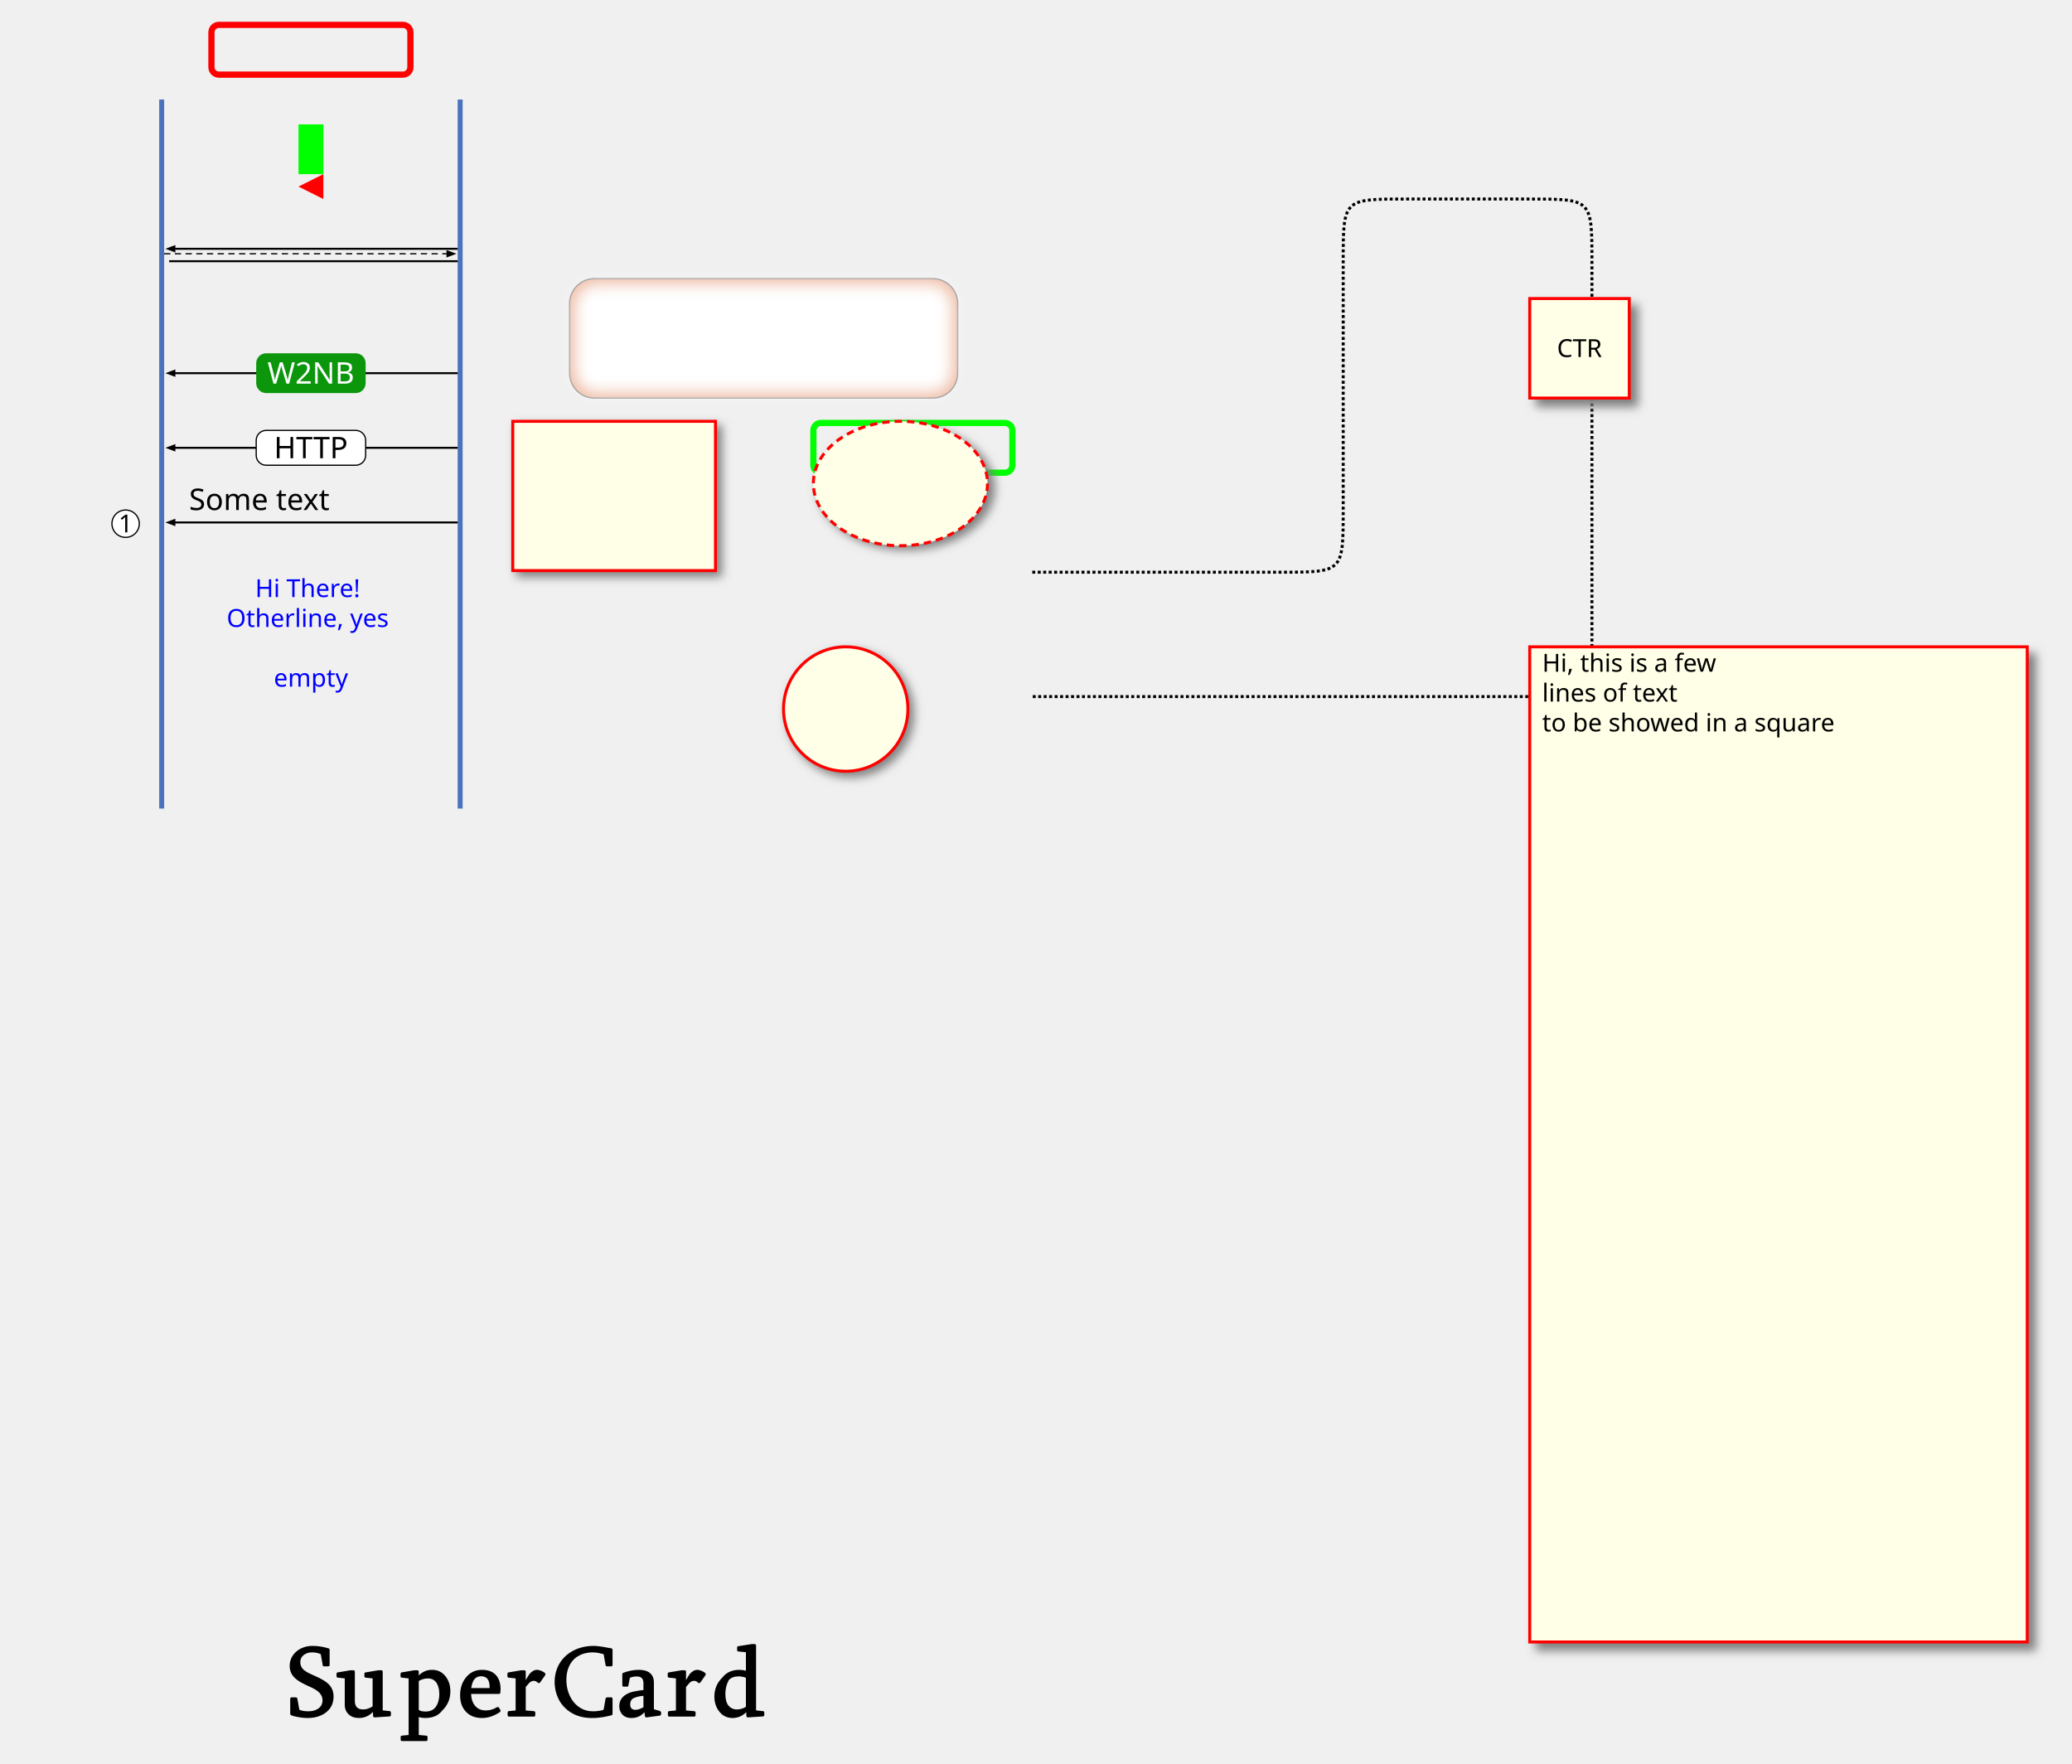
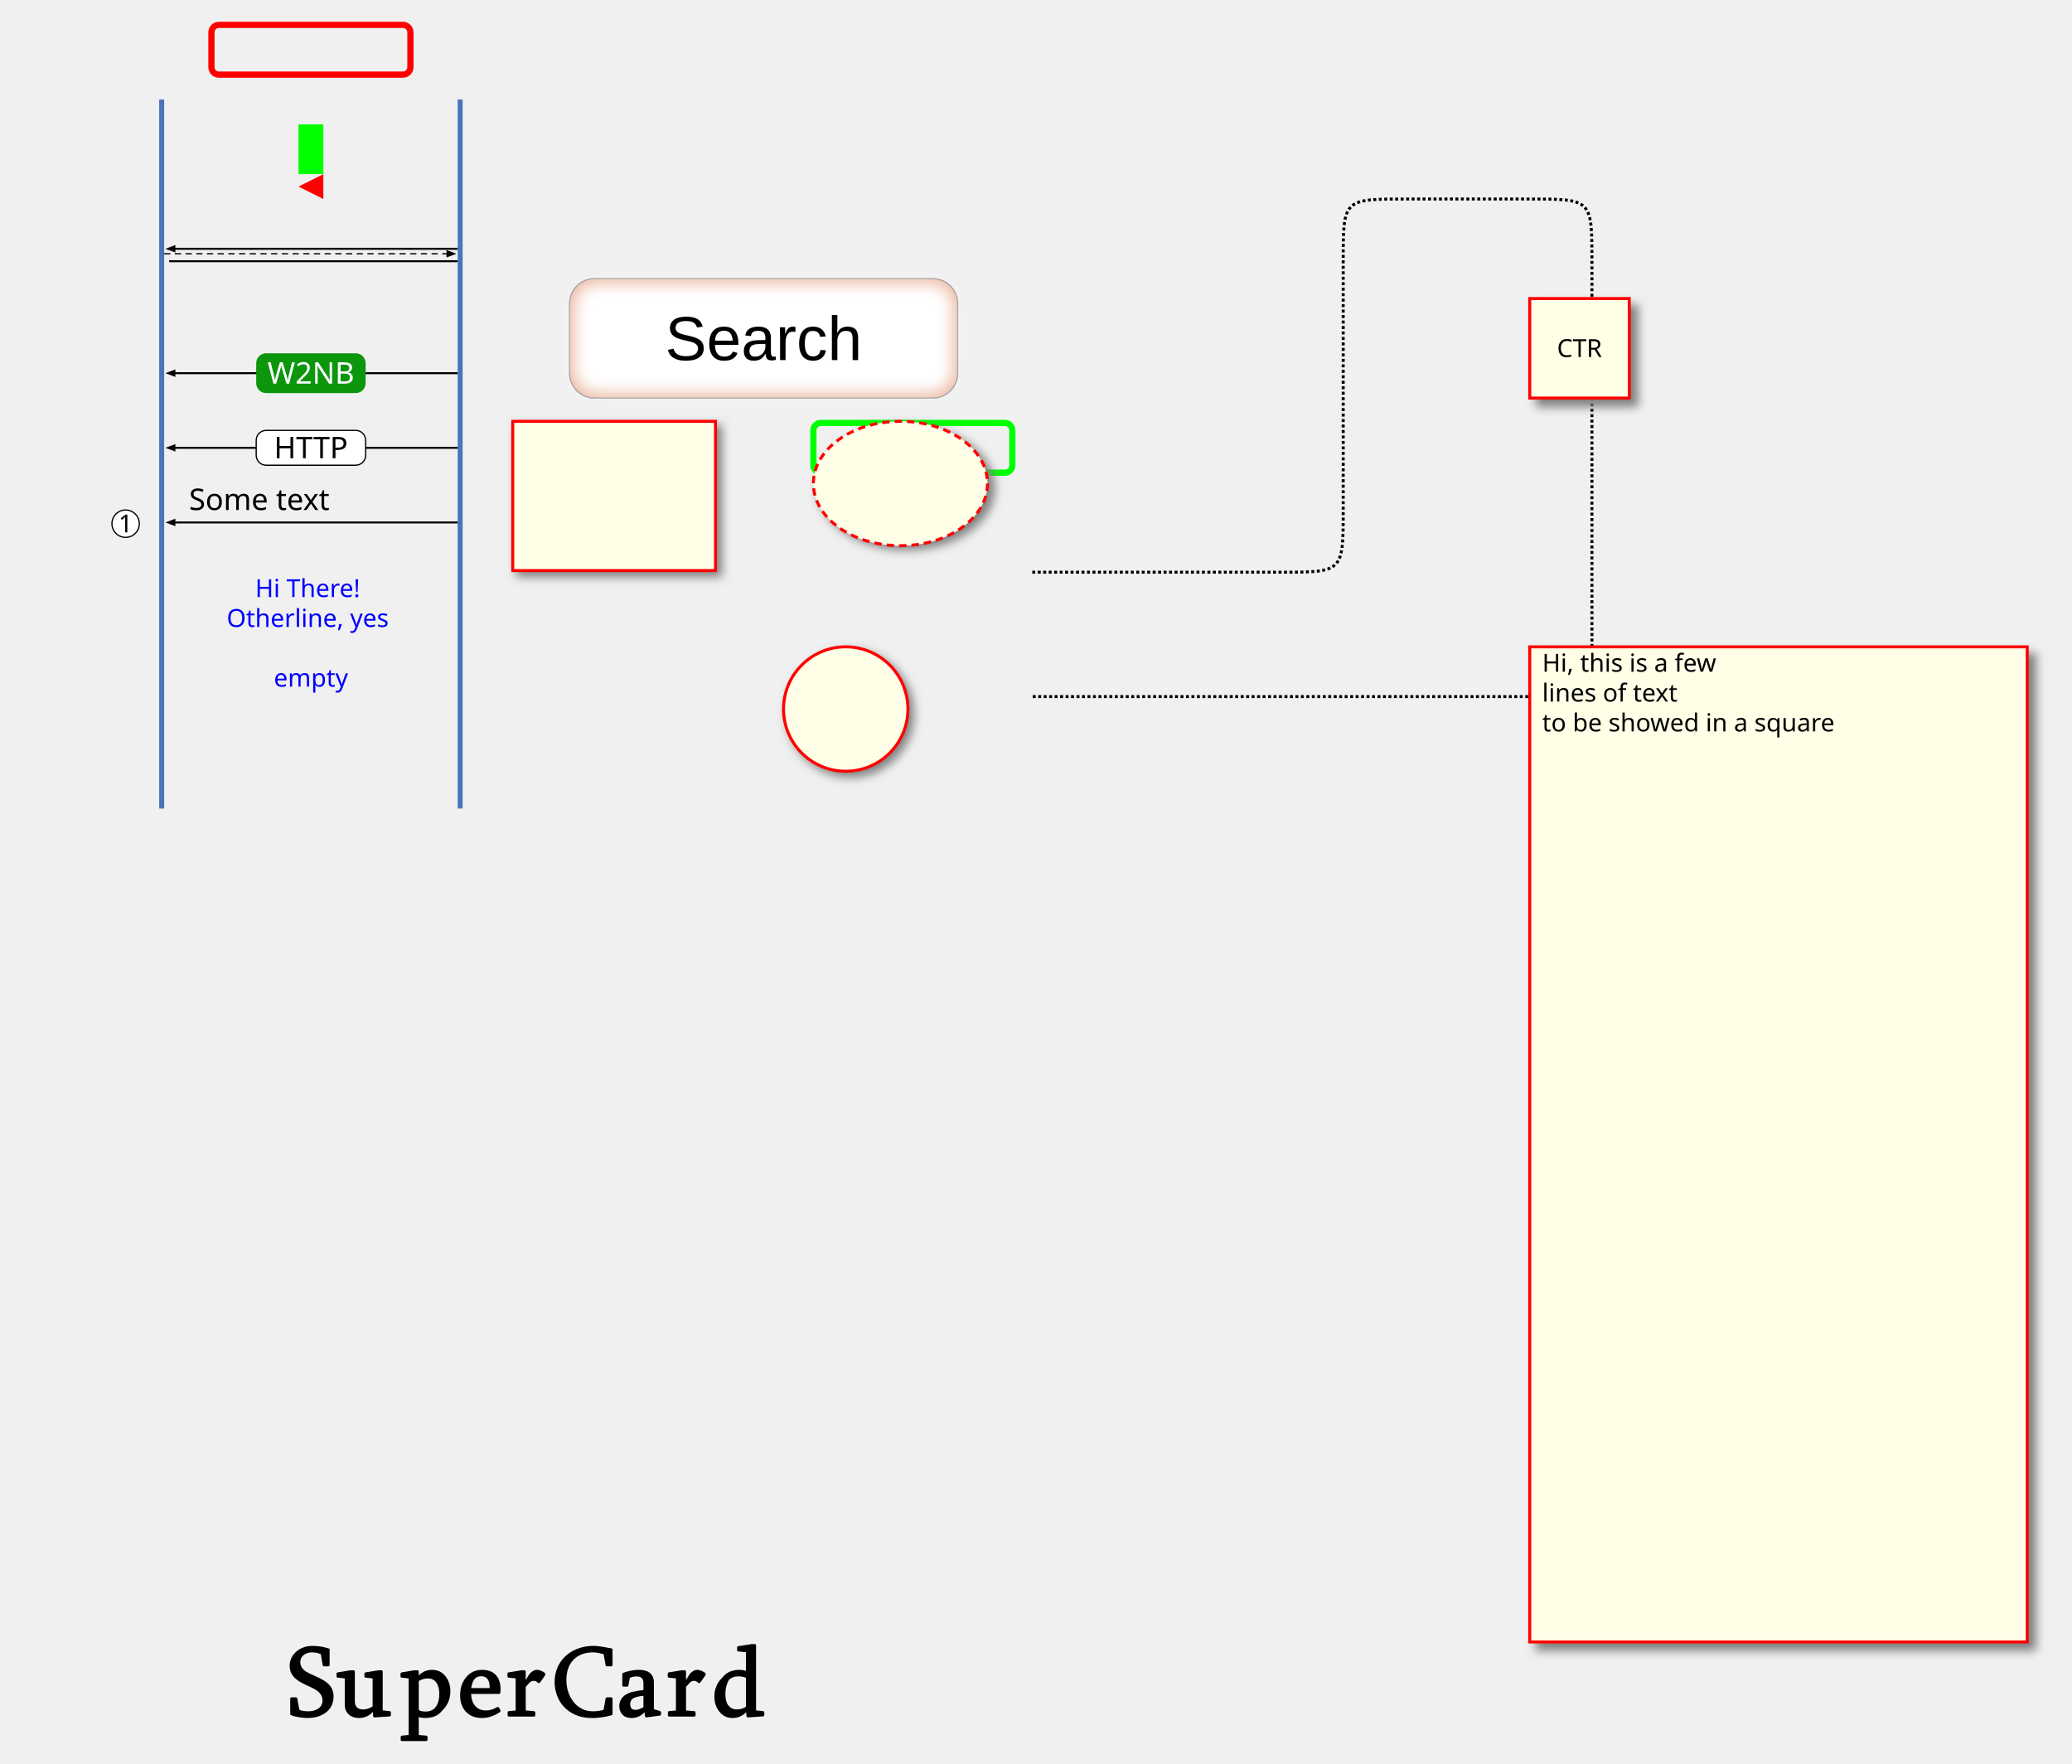
<svg xmlns="http://www.w3.org/2000/svg" xmlns:xlink="http://www.w3.org/1999/xlink" width="833" height="709">
  <defs>
    <filter height="150%" width="150%" y="-25%" x="-25%" id="actorsBlur">
      <feGaussianBlur stdDeviation="3" />
    </filter>
    <filter width="200%" height="200%" x="-50%" y="-50%" id="messageBlur">
      <feGaussianBlur stdDeviation="2" />
    </filter>
  </defs>
  <g>
    <line x1="65" y1="40" x2="65" y2="325" stroke-width="2" stroke="#4a73bb" />
    <rect x="85" y="10" width="80" height="20" stroke="#FF0000" stroke-width="2.5" fill="none" rx="3" ry="3" />
    <line x1="185" y1="40" x2="185" y2="325" stroke-width="2" stroke="#4a73bb" />
    <rect x="120" y="50" width="10" height="20" fill="#00FF00" />
    <text x="125" y="240" font-family="Sans-serif" font-size="10" text-anchor="middle" fill="#0000FF">
      <tspan>Hi There!</tspan>
      <tspan x="125" dy="1.2em">Otherline, yes</tspan>
      <tspan x="125" dy="1.2em"> </tspan>
      <tspan x="125" dy="1.2em">empty</tspan>
    </text>
    <line x1="68.5" y1="100" x2="184" y2="100" stroke-width="0.8" stroke="#000000" />
    <polygon points="66.5,100 70.5,98.5 70.5,101.5" fill="#000000" />
    <line x1="66" y1="102" x2="181.5" y2="102" stroke-width="0.5" stroke="#000000" stroke-dasharray="2.5,1.8" />
    <polygon points="179.5,100.5 179.5,103.5 183.5,102" fill="#000000" />
    <line x1="68" y1="105" x2="184" y2="105" stroke-width="0.8" stroke="#000000" />
    <polygon points="120,75 130,70 130,80" fill="#ff0000" />
    <line x1="68.5" y1="150" x2="184" y2="150" stroke-width="0.8" stroke="#000000" />
    <polygon points="66.5,150 70.5,148.5 70.5,151.5" fill="#000000" />
    <rect x="103" y="142" width="44" height="16" fill="#0c960c" rx="4" ry="4" />
    <text x="125" y="150" font-family="Sans-serif" font-size="12" text-anchor="middle" fill="#ffffff" dy="0.35em">W2NB</text>
    <line x1="68.5" y1="180" x2="184" y2="180" stroke-width="0.8" stroke="#000000" />
    <polygon points="66.5,180 70.5,178.5 70.5,181.5" fill="#000000" />
    <rect x="103" y="173" width="44" height="14" stroke="#000000" stroke-width="0.5" fill="#FFFFFF" rx="4" ry="4" />
    <text x="125" y="180" font-family="Sans-serif" font-size="12" text-anchor="middle" dy="0.35em">HTTP</text>
    <line x1="68.5" y1="210" x2="184" y2="210" stroke-width="0.8" stroke="#000000" />
    <polygon points="66.5,210 70.5,208.5 70.5,211.5" fill="#000000" />
    <text x="76" y="205" font-family="Sans-serif" font-size="12" text-anchor="start">Some text</text>
    <circle cx="50.5" cy="210.5" r="5.5" stroke="#000000" stroke-width="0.5" fill="#ffffff" />
    <text x="50.5" y="210.5" font-family="Sans-serif" font-size="10" text-anchor="middle" dy="0.35em">1</text>
-     <rect x="229" y="112" width="156" height="48" stroke="#969191" stroke-width="0.5" fill="#edbca6" rx="10" ry="10" />
    <a xlink:href="http://google.com" xlink:title="Search something" xlink:show="new">
+       <rect x="229" y="112" width="156" height="48" stroke="#969191" stroke-width="0.5" fill="#edbca6" rx="10" ry="10" />
      <rect x="231" y="114" width="152" height="44" fill="#ffffff" rx="9" ry="9" filter="url(#actorsBlur)" />
+       <text x="307" y="136" font-family="Arial" font-size="25" text-anchor="middle" dy="0.35em">Search</text>
    </a>
    <rect x="327" y="170" width="80" height="20" stroke="#00FF00" stroke-width="2.5" fill="none" rx="3" ry="3" />
    <rect x="207.55" y="170.75" width="82.7" height="61.2" fill="#7f7f7f" filter="url(#messageBlur)" />
    <rect x="206.14" y="169.35" width="81.5" height="60" stroke="#FF0000" stroke-width="1.2" fill="#FFFFE8" />
    <circle cx="341.9" cy="286.9" r="25.6" fill="#7f7f7f" filter="url(#messageBlur)" />
    <circle cx="340" cy="285" r="25" stroke="#FF0000" stroke-width="1.2" fill="#FFFFE8" />
    <path stroke="#000000" stroke-width="1.2" fill="none" d="M 415,230 l 100,0 c 25,0 25,0 25,-25 l 0,-100 c 0,-25 0,-25 25,-25 l 50,0 c 25,0 25,0 25,25 l 0,150 c 0,25 0,25 -25,25 l -200,0" stroke-dasharray="1.2,1" />
    <ellipse cx="364.4" cy="196.15" rx="35.6" ry="25" fill="#7f7f7f" filter="url(#messageBlur)" />
    <ellipse cx="362" cy="194.35" rx="35" ry="25" stroke="#FF0000" stroke-width="1.2" fill="#FFFFE8" stroke-dasharray="3,2" />
    <rect x="617.4" y="122.4" width="41.2" height="41.2" fill="#7f7f7f" filter="url(#messageBlur)" />
    <rect x="615" y="120" width="40" height="40" stroke="#FF0000" stroke-width="1.2" fill="#FFFFE8" />
    <text x="635" y="140" font-family="Sans-serif" font-size="10" text-anchor="middle" dy="0.35em">CTR</text>
    <rect x="617.4" y="262.39" width="201.2" height="401.2" fill="#7f7f7f" filter="url(#messageBlur)" />
    <rect x="615" y="260" width="200" height="400" stroke="#FF0000" stroke-width="1.2" fill="#FFFFE8" />
    <text x="620" y="270" font-family="Sans-serif" font-size="10" text-anchor="start">
      <tspan>Hi, this is a few</tspan>
      <tspan x="620" dy="1.2em">lines of text</tspan>
      <tspan x="620" dy="1.2em">to be showed in a square</tspan>
    </text>
    <path fill="#000000" d="M 130.34,669.8 C 129.94,669.8 129.74,669.64 129.74,669.32 L 128.94,664.82 C 128.94,664.86 128.96,664.9 129,664.9  127.9,664.42 126.72,664.18 125.44,664.18  124.16,664.18 123.06,664.52 122.16,665.2  121.2,665.92 120.72,666.9 120.72,668.1  120.72,669.3 121.16,670.3 122.02,671.12  122.62,671.68 123.64,672.3 125.04,672.94 L 127.66,674.14 C 129.74,675.1 131.28,676.08 132.24,677.08  133.47,678.38 134.1,679.98 134.1,681.9  134.1,684.72 133,686.92 130.82,688.5  128.9,689.88 126.52,690.56 123.64,690.56  122.16,690.56 120.5,690.36 118.62,689.94  118.08,689.82 117.58,689.66 117.14,689.48  116.84,689.36 116.68,689.18 116.68,688.92 L 116.68,682.86 C 116.68,682.46 116.88,682.26 117.28,682.26 L 118.98,682.26 C 119.36,682.38 119.54,682.54 119.54,682.78 L 120.34,687.28 C 120.32,687.2 120.3,687.16 120.3,687.14 L 120.38,687.24 C 121.2,687.66 122.42,687.86 124.02,687.86  125.6,687.86 126.9,687.5 127.94,686.78  129.1,685.98 129.66,684.86 129.66,683.42  129.66,681.4 128.28,679.74 125.5,678.44 L 122.86,677.2 C 120.88,676.28 119.4,675.34 118.42,674.36  117.1,673.04 116.46,671.48 116.46,669.68  116.46,667.9 117,666.32 118.08,664.94  119.14,663.62 120.52,662.66 122.24,662.1  123.34,661.74 124.48,661.58 125.68,661.58  127.26,661.58 128.88,661.76 130.56,662.16  131.02,662.26 131.52,662.4 132.04,662.56  132.36,662.62 132.52,662.8 132.52,663.12 L 132.52,669.2 C 132.52,669.6 132.32,669.8 131.92,669.8 L 130.34,669.8 z" />
    <path fill="#000000" d="M 149.92,688.12 C 148.36,689.76 146.46,690.56 144.24,690.56  142.6,690.56 141.26,690.1 140.22,689.14  139.14,688.14 138.6,686.82 138.6,685.18 L 138.6,674.46 C 138.6,674.6 138.64,674.66 138.74,674.66 L 135.84,674.34 C 135.48,674.34 135.3,674.14 135.3,673.74 L 135.3,672.82 C 135.3,672.42 135.48,672.22 135.82,672.22 L 140.6,671.42 C 140.64,671.42 140.72,671.4 140.86,671.38 L 142.06,671.38 C 142.46,671.38 142.66,671.58 142.66,671.98 L 142.66,683.78 C 142.66,686 143.78,687.12 146.02,687.12  147.24,687.12 148.5,686.72 149.78,685.92  149.78,685.92 149.8,685.96 149.8,686.04 L 149.8,674.46 C 149.8,674.6 149.84,674.66 149.94,674.66 L 147.06,674.34 C 146.68,674.34 146.5,674.14 146.5,673.74 L 146.5,672.82 C 146.5,672.42 146.68,672.22 147.04,672.22 L 151.78,671.42 C 151.84,671.42 151.96,671.4 152.14,671.38 L 153.26,671.38 C 153.66,671.38 153.86,671.58 153.86,671.98 L 153.86,687.68 C 153.86,687.54 153.78,687.48 153.62,687.48 L 156.52,687.78 C 156.94,687.78 157.16,688 157.16,688.4 L 157.16,689.32 C 157.16,689.68 157,689.88 156.66,689.92 L 150.68,690.32 C 150.26,690.32 150.04,690.14 150,689.78 L 149.92,688.12 z" />
    <path fill="#000000" d="M 168.36,687.3 C 168.8,687.74 169.74,687.96 171.2,687.96  173.8,687.96 175.48,686.58 176.26,683.78  176.5,682.92 176.62,681.98 176.62,680.98  176.62,679.18 176.28,677.72 175.6,676.62  174.82,675.32 173.62,674.66 172,674.66  170.68,674.66 169.46,675.02 168.34,675.7  168.36,675.7 168.36,675.66 168.36,675.58 L 168.36,687.3 z M 166.28,671.42 C 166.34,671.42 166.44,671.4 166.64,671.38 L 167.74,671.38 C 168.16,671.38 168.36,671.58 168.36,671.98 L 168.36,673.46 C 169.84,671.96 171.62,671.2 173.72,671.2  176.02,671.2 177.84,672.12 179.22,673.94  180.46,675.58 181.06,677.54 181.06,679.84  181.06,682.9 179.96,685.48 177.78,687.58  176.24,689.58 173.96,690.56 170.88,690.56  170.04,690.56 169.2,690.44 168.36,690.2 L 168.36,697.56 C 168.36,697.42 168.28,697.36 168.12,697.36 L 171.2,697.64 C 171.64,697.64 171.88,697.84 171.88,698.22 L 171.88,699.24 C 171.88,699.64 171.66,699.84 171.24,699.84 L 161.68,699.84 C 161.28,699.84 161.08,699.64 161.08,699.24 L 161.08,698.22 C 161.08,697.84 161.3,697.64 161.69,697.64 L 164.5,697.36 C 164.36,697.36 164.28,697.42 164.28,697.56 L 164.28,674.46 C 164.28,674.6 164.34,674.66 164.44,674.66 L 161.56,674.34 C 161.19,674.34 161.02,674.14 161.02,673.74 L 161.02,672.74 C 161.12,672.4 161.3,672.22 161.54,672.22 L 166.28,671.42 z" />
    <path fill="#000000" d="M 193.44,673.78 C 191.56,673.78 190.34,674.84 189.78,676.98  189.6,677.64 189.48,678.16 189.44,678.52 L 196.84,678.52 C 196.94,675.36 195.8,673.78 193.44,673.78 z M 189.4,680.88 C 189.44,682.7 189.92,684.24 190.84,685.46  191.88,686.82 193.36,687.52 195.32,687.52  196.92,687.52 198.4,687.08 199.76,686.24  199.96,686.12 200.18,686.12 200.46,686.22  200.5,686.28 200.56,686.34 200.6,686.38 L 201.22,687.46 C 201.26,687.8 201.18,688.04 200.98,688.18  198.6,689.78 196.2,690.56 193.76,690.56  191.04,690.56 188.88,689.72 187.3,688.02  185.74,686.36 184.98,684.18 184.98,681.44  184.98,678.66 185.72,676.3 187.22,674.4  188.86,672.26 191.06,671.2 193.8,671.2  196.24,671.2 198.1,671.9 199.38,673.32  200.62,674.68 201.24,676.56 201.24,679  201.24,679.4 201.22,679.84 201.16,680.28  201.16,680.68 200.96,680.88 200.56,680.88 L 189.4,680.88 z" />
    <path fill="#000000" d="M 215.92,671.2 C 216.38,671.2 216.94,671.34 217.6,671.6  218.26,671.88 218.74,672.16 219.04,672.48  219.14,672.54 219.22,672.64 219.26,672.8  219.3,673.04 219.26,673.24 219.14,673.4 L 217.2,676.18 C 217.02,676.42 216.84,676.54 216.64,676.54  216.48,676.54 216.36,676.5 216.24,676.4  215.74,675.88 215.18,675.62 214.6,675.62  213.86,675.62 213.18,675.96 212.6,676.64 L 211.44,677.98 C 211.4,678.04 211.36,678.12 211.36,678.18 L 211.36,687.72 C 211.36,687.6 211.32,687.54 211.22,687.52 L 214.58,687.8 C 215,687.84 215.2,688.04 215.2,688.4 L 215.2,689.4 C 215.2,689.8 214.98,690 214.56,690 L 204.7,690 C 204.28,690 204.08,689.8 204.08,689.4 L 204.08,688.4 C 204.08,688 204.28,687.78 204.72,687.78 L 207.52,687.52 C 207.36,687.52 207.3,687.58 207.3,687.72 L 207.3,674.46 C 207.3,674.6 207.34,674.66 207.44,674.66 L 204.56,674.34 C 204.18,674.34 204,674.14 204,673.74 L 204,672.82 C 204,672.42 204.18,672.22 204.52,672.22 L 209.3,671.42 C 209.5,671.4 209.6,671.38 209.64,671.38 L 210.76,671.38 C 211.16,671.38 211.36,671.58 211.36,671.98 L 211.36,675.3  212.78,672.96 C 213.78,671.78 214.82,671.2 215.92,671.2 z" />
    <path fill="#000000" d="M 238.68,661.58 C 239.16,661.58 239.72,661.6 240.38,661.68  241.02,661.74 241.66,661.82 242.24,661.92  242.84,662.02 243.4,662.12 243.94,662.24  244.46,662.36 245.06,662.46 245.7,662.54  246.08,662.62 246.26,662.8 246.26,663.12 L 246.26,669.2 C 246.26,669.6 246.06,669.8 245.62,669.8 L 244.08,669.8 C 243.92,669.8 243.78,669.76 243.66,669.68  243.52,669.58 243.46,669.46 243.46,669.32 L 242.66,664.82 C 242.66,664.86 242.7,664.88 242.76,664.92  242.48,664.86 242.16,664.78 241.8,664.7  241.44,664.6 241.08,664.52 240.74,664.44  240.4,664.36 240.02,664.3 239.62,664.26  239.2,664.2 238.84,664.18 238.48,664.18  236.76,664.18 235.22,664.44 233.88,664.96  232.54,665.5 231.42,666.24 230.5,667.2  229.58,668.18 228.9,669.34 228.42,670.68  227.94,672.04 227.7,673.54 227.7,675.18  227.7,676.92 227.94,678.56 228.46,680.1  228.96,681.62 229.68,682.98 230.62,684.14  231.54,685.3 232.66,686.2 233.98,686.88  235.28,687.54 236.74,687.86 238.34,687.86  238.66,687.86 239.02,687.86 239.38,687.84  239.76,687.8 240.14,687.78 240.58,687.72  241,687.66 241.4,687.6 241.76,687.52  242.14,687.46 242.46,687.34 242.72,687.2  242.68,687.24 242.66,687.26 242.66,687.28 L 243.46,682.74 C 243.46,682.66 243.52,682.54 243.64,682.44  243.76,682.32 243.9,682.26 244.08,682.26 L 245.62,682.26 C 246.06,682.26 246.26,682.46 246.26,682.86 L 246.26,688.92 C 246.26,689.18 246.1,689.36 245.78,689.48  245.28,689.62 244.76,689.74 244.2,689.86  243.66,689.98 243.08,690.1 242.46,690.2  241.86,690.3 241.18,690.38 240.42,690.46  239.66,690.54 238.84,690.56 237.92,690.56  236.4,690.56 235,690.4 233.68,690.08  232.38,689.76 231.16,689.28 230.04,688.64  228.92,688.02 227.92,687.28 227.06,686.4  226.18,685.54 225.46,684.58 224.86,683.52  224.28,682.46 223.82,681.3 223.48,680.04  223.16,678.8 222.98,677.5 222.98,676.14  222.98,674.6 223.18,673.18 223.56,671.86  223.94,670.54 224.48,669.34 225.2,668.24  225.9,667.16 226.74,666.2 227.7,665.36  228.68,664.54 229.72,663.84 230.88,663.28  232.02,662.72 233.28,662.3 234.6,662  235.94,661.72 237.3,661.58 238.68,661.58 z" />
    <path fill="#000000" d="M 258.68,681.64 C 257.62,681.72 256.74,681.88 256.04,682.1  255.9,682.14 255.6,682.24 255.16,682.4  253.96,682.8 253.36,683.7 253.36,685.1  253.36,686.56 254.08,687.28 255.52,687.28  255.96,687.28 256.48,687.18 257.06,686.98  257.46,686.82 258.02,686.58 258.7,686.22  258.68,686.24 258.68,686.28 258.68,686.34 L 258.68,681.64 z M 259.08,688.24 C 257.7,689.8 255.96,690.56 253.86,690.56  251.64,690.56 250.12,689.64 249.34,687.8  249.08,687.2 248.96,686.56 248.96,685.88  248.96,683.5 250.16,681.76 252.56,680.64  253.26,680.32 253.88,680.1 254.46,680  256.22,679.62 257.62,679.4 258.68,679.32 L 258.68,676.58 C 258.68,674.76 257.8,673.86 256.02,673.86  254.92,673.86 254,674.04 253.22,674.42  253.22,674.42 253.22,674.46 253.2,674.52 L 252.64,677.4 C 252.64,677.78 252.44,677.96 252.02,677.96 L 250.76,677.96 C 250.38,677.96 250.18,677.76 250.18,677.38 L 250.18,672.94 C 250.18,672.68 250.34,672.48 250.66,672.36  252.8,671.58 254.84,671.2 256.78,671.2  259.64,671.2 261.5,672.08 262.38,673.84  262.7,674.5 262.88,675.32 262.88,676.3 L 262.88,687.14 C 262.88,687.1 262.84,687.06 262.78,687.02 L 265.3,687.74 C 265.58,687.9 265.74,688.08 265.78,688.26 L 265.78,689.06 C 265.64,689.42 265.46,689.6 265.24,689.6 L 259.94,690.32 C 259.5,690.32 259.3,690.14 259.3,689.8 L 259.08,688.24 z" />
    <path fill="#000000" d="M 280.36,671.2 C 280.82,671.2 281.38,671.34 282.04,671.6  282.7,671.88 283.18,672.16 283.48,672.48  283.58,672.54 283.66,672.64 283.7,672.8  283.74,673.04 283.7,673.24 283.58,673.4 L 281.64,676.18 C 281.46,676.42 281.28,676.54 281.08,676.54  280.92,676.54 280.8,676.5 280.68,676.4  280.18,675.88 279.62,675.62 279.04,675.62  278.3,675.62 277.62,675.96 277.04,676.64 L 275.88,677.98 C 275.84,678.04 275.8,678.12 275.8,678.18 L 275.8,687.72 C 275.8,687.6 275.76,687.54 275.66,687.52 L 279.02,687.8 C 279.44,687.84 279.64,688.04 279.64,688.4 L 279.64,689.4 C 279.64,689.8 279.42,690 279,690 L 269.14,690 C 268.72,690 268.52,689.8 268.52,689.4 L 268.52,688.4 C 268.52,688 268.72,687.78 269.16,687.78 L 271.96,687.52 C 271.8,687.52 271.74,687.58 271.74,687.72 L 271.74,674.46 C 271.74,674.6 271.78,674.66 271.88,674.66 L 269,674.34 C 268.62,674.34 268.44,674.14 268.44,673.74 L 268.44,672.82 C 268.44,672.42 268.62,672.22 268.96,672.22 L 273.74,671.42 C 273.94,671.4 274.04,671.38 274.08,671.38 L 275.2,671.38 C 275.6,671.38 275.8,671.58 275.8,671.98 L 275.8,675.3  277.22,672.96 C 278.22,671.78 279.26,671.2 280.36,671.2 z" />
    <path fill="#000000" d="M 299.88,674.48 C 299.72,674.32 299.4,674.18 298.92,674.08  298.18,673.9 297.54,673.82 297.02,673.82  295.24,673.82 293.88,674.32 292.98,675.34  292.08,677.02 291.62,678.84 291.62,680.8  291.62,682.6 291.9,683.98 292.44,684.96  293.34,686.4 294.62,687.12 296.22,687.12  297.54,687.12 298.74,686.78 299.84,686.08  299.88,686.04 299.9,686.06 299.88,686.12 L 299.88,674.48 z M 301.88,660.9 C 301.98,660.86 302.08,660.84 302.16,660.84 L 303.32,660.84 C 303.74,660.84 303.96,661.04 303.96,661.44 L 303.96,687.68 C 303.96,687.54 303.88,687.48 303.72,687.48 L 306.6,687.78 C 307.04,687.78 307.26,688 307.26,688.4 L 307.26,689.32 C 307.26,689.68 307.08,689.88 306.72,689.92 L 300.74,690.32 C 300.34,690.32 300.12,690.16 300.08,689.78 L 300,688.24 C 298.42,689.8 296.58,690.56 294.5,690.56  292.22,690.56 290.4,689.64 289.04,687.8  287.8,686.16 287.2,684.2 287.2,681.94  287.2,678.9 288.28,676.34 290.48,674.22  292.04,672.2 294.34,671.2 297.34,671.2  298.16,671.2 299.02,671.32 299.88,671.58 L 299.88,663.94 C 299.88,664.06 299.92,664.14 300.02,664.14 L 296.9,663.82 C 296.52,663.82 296.34,663.62 296.34,663.2 L 296.34,662.28 C 296.34,661.88 296.52,661.68 296.88,661.68 L 301.88,660.9 z" />
  </g>
</svg>
